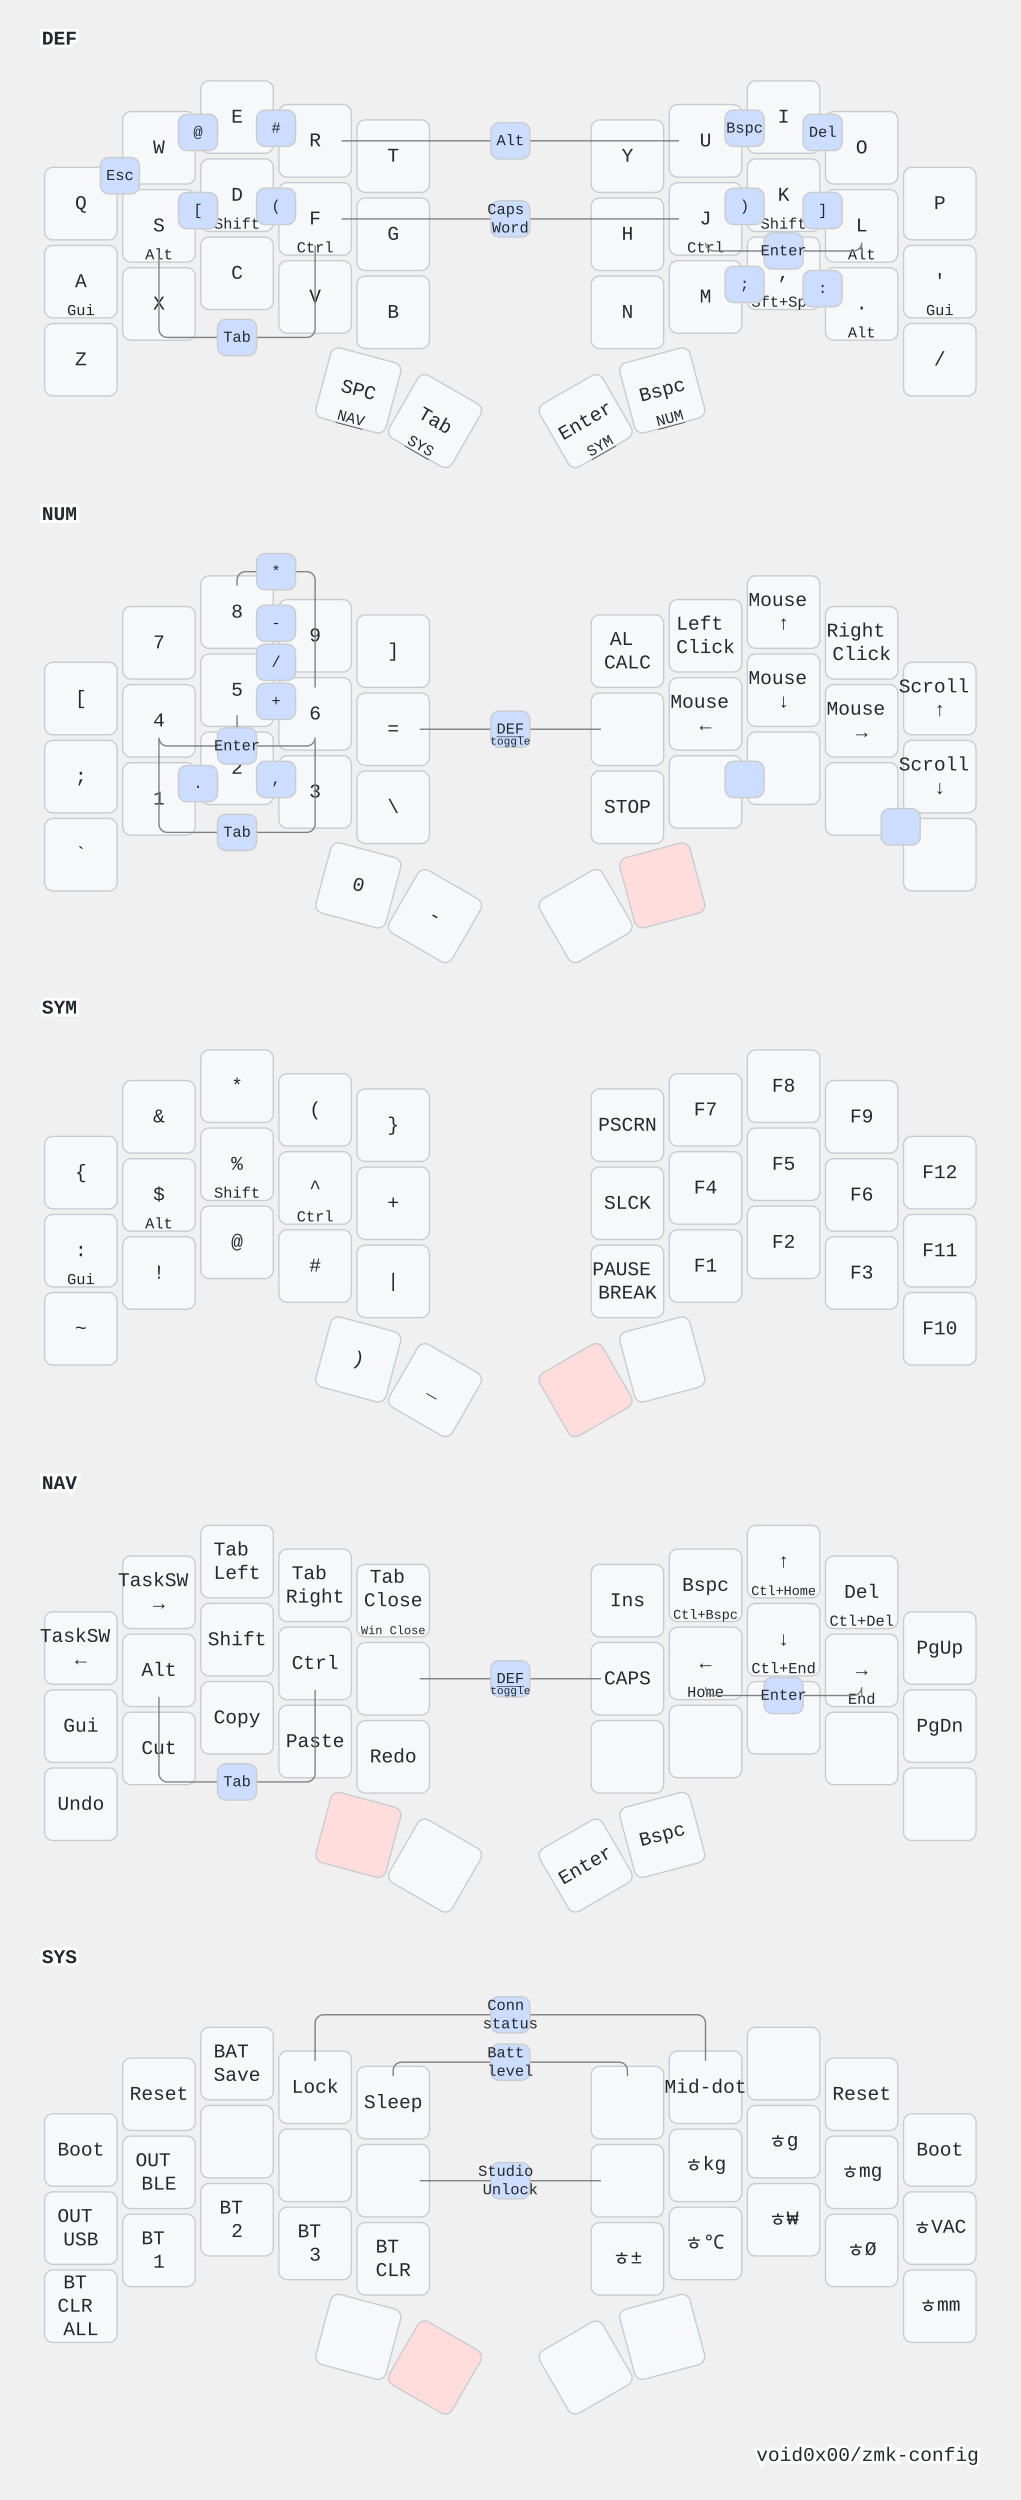
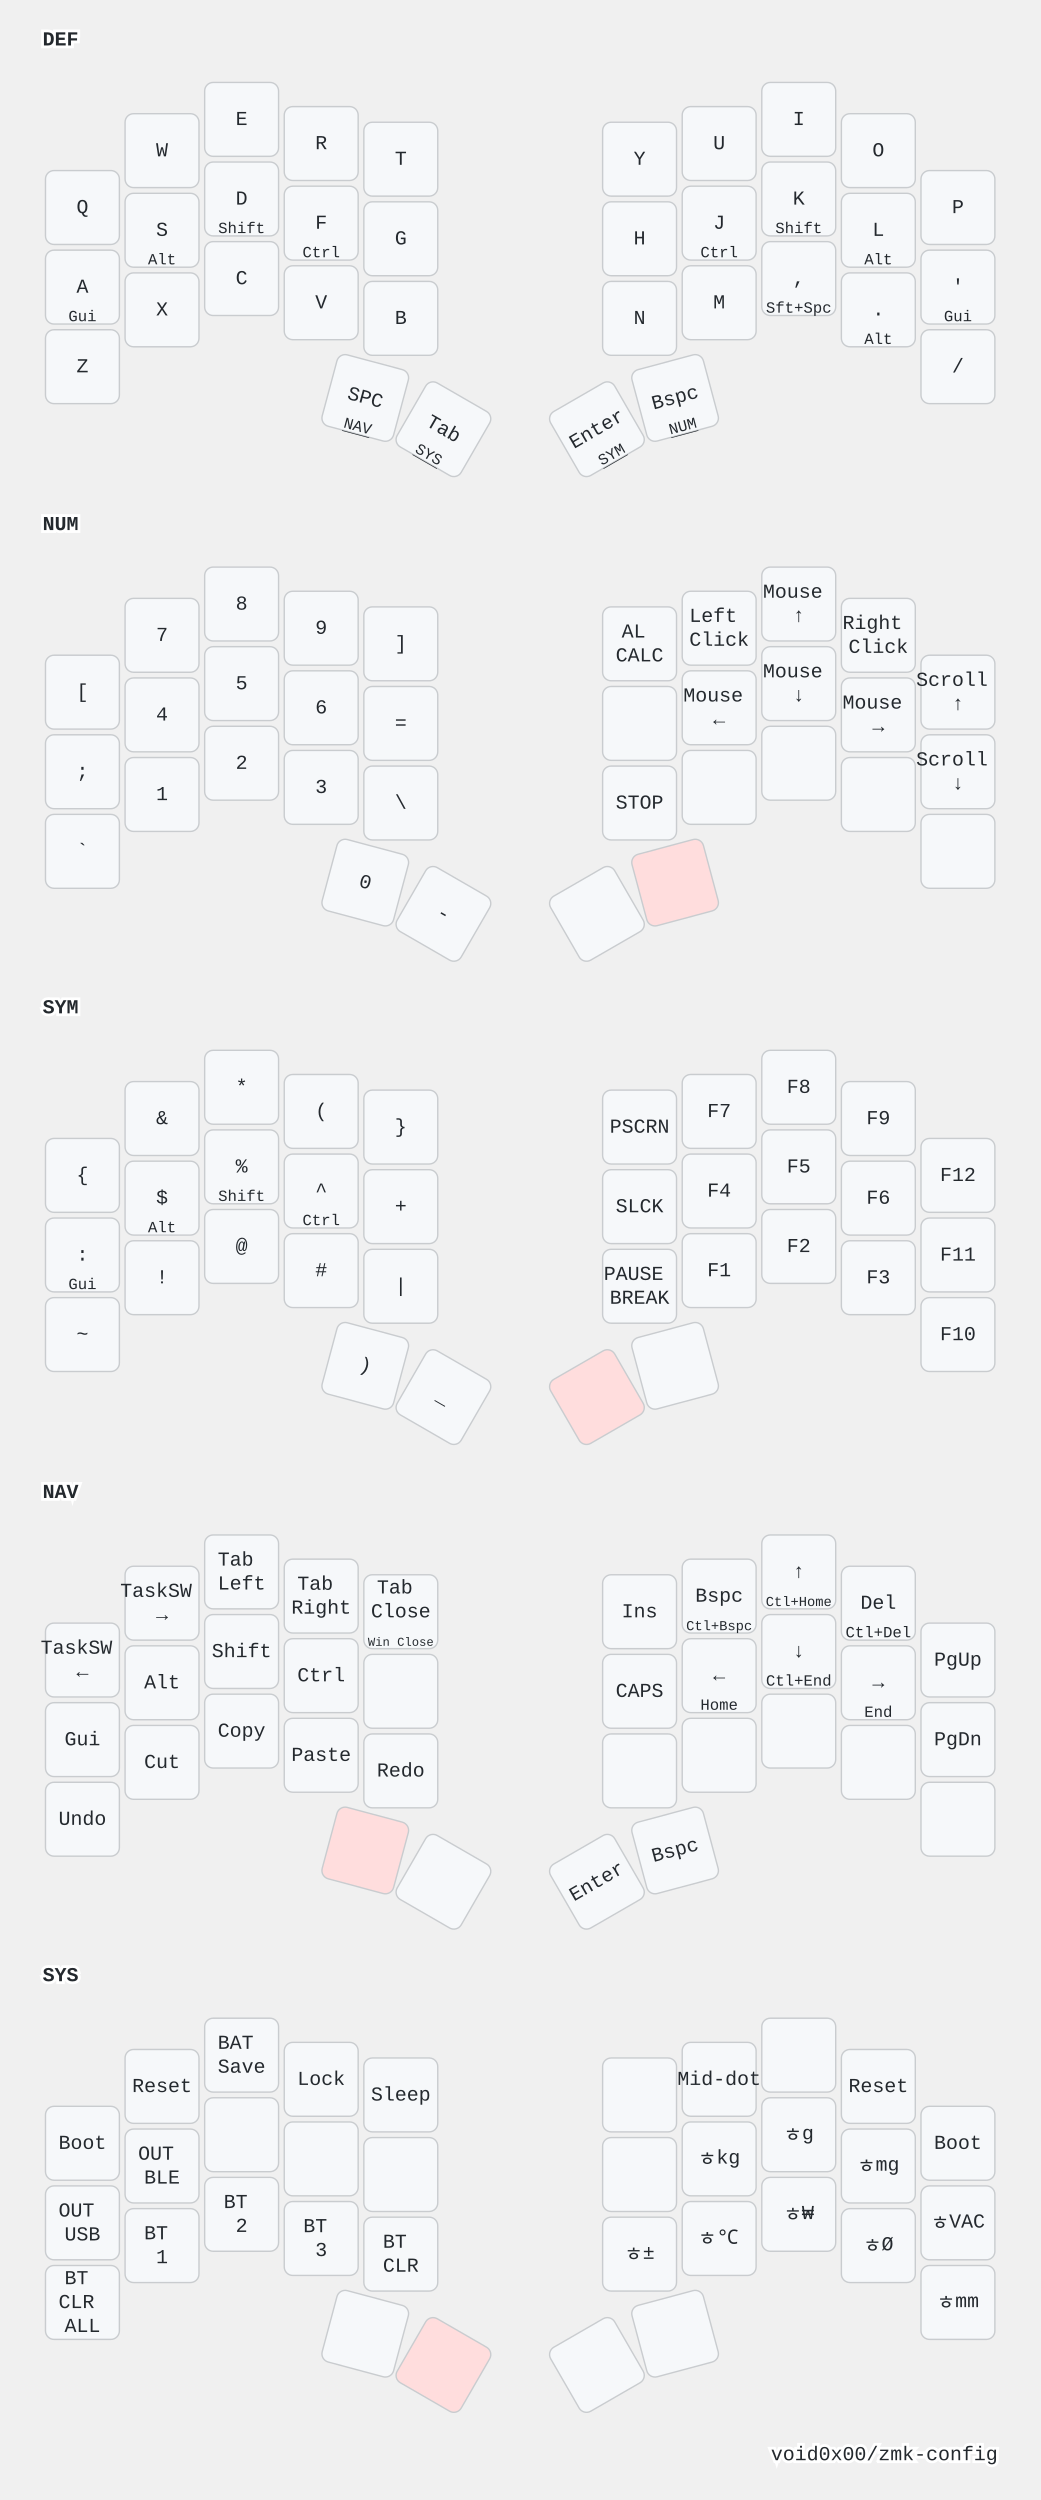
- <svg xmlns="http://www.w3.org/2000/svg" xmlns:xlink="http://www.w3.org/1999/xlink" width="732" height="1793" viewBox="0 0 732 1793" class="keymap">
+ <svg xmlns="http://www.w3.org/2000/svg" xmlns:xlink="http://www.w3.org/1999/xlink" width="732" height="1759" viewBox="0 0 732 1759" class="keymap">
  <defs>/* start glyphs */
- <svg id="mdi:play-pause">
-       <svg id="mdi-play-pause" viewBox="0 0 24 24">
-         <path d="M3,5V19L11,12M13,19H16V5H13M18,5V19H21V5" />
-       </svg>
-     </svg>
-     <svg id="mdi:skip-backward">
+ <svg id="mdi:skip-backward">
      <svg id="mdi-skip-backward" viewBox="0 0 24 24">
        <path d="M20,5V19L13,12M6,5V19H4V5M13,5V19L6,12" />
      </svg>
    </svg>
    <svg id="mdi:skip-forward">
      <svg id="mdi-skip-forward" viewBox="0 0 24 24">
        <path d="M4,5V19L11,12M18,5V19H20V5M11,5V19L18,12" />
      </svg>
    </svg>
    <svg id="mdi:volume-high">
      <svg id="mdi-volume-high" viewBox="0 0 24 24">
        <path d="M14,3.23V5.29C16.89,6.15 19,8.83 19,12C19,15.17 16.89,17.84 14,18.7V20.77C18,19.86 21,16.28 21,12C21,7.72 18,4.14 14,3.23M16.5,12C16.5,10.23 15.5,8.71 14,7.97V16C15.5,15.29 16.5,13.76 16.5,12M3,9V15H7L12,20V4L7,9H3Z" />
      </svg>
    </svg>
    <svg id="mdi:volume-medium">
      <svg id="mdi-volume-medium" viewBox="0 0 24 24">
        <path d="M5,9V15H9L14,20V4L9,9M18.5,12C18.5,10.23 17.5,8.71 16,7.97V16C17.5,15.29 18.5,13.76 18.5,12Z" />
      </svg>
    </svg>
-     <svg id="mdi:volume-off">
-       <svg id="mdi-volume-off" viewBox="0 0 24 24">
-         <path d="M12,4L9.91,6.09L12,8.18M4.27,3L3,4.27L7.73,9H3V15H7L12,20V13.27L16.25,17.53C15.58,18.04 14.83,18.46 14,18.7V20.77C15.38,20.45 16.63,19.82 17.68,18.96L19.73,21L21,19.73L12,10.73M19,12C19,12.94 18.8,13.82 18.46,14.64L19.97,16.15C20.62,14.91 21,13.5 21,12C21,7.72 18,4.14 14,3.23V5.29C16.89,6.15 19,8.83 19,12M16.5,12C16.5,10.23 15.5,8.71 14,7.97V10.18L16.45,12.63C16.5,12.43 16.5,12.21 16.5,12Z" />
-       </svg>
-     </svg>
  </defs>/* end glyphs */
<style>/* inherit to force styles through use tags */
svg path {
    fill: inherit;
}

/* font and background color specifications */
svg.keymap {
    font-family: SFMono-Regular,Consolas,Liberation Mono,Menlo,monospace;
    font-size: 14px;
    font-kerning: normal;
    text-rendering: optimizeLegibility;
    fill: #24292e;
}

/* default key styling */
rect.key {
    fill: #f6f8fa;
}

rect.key, rect.combo {
    stroke: #c9cccf;
    stroke-width: 1;
}

/* default key side styling, only used is draw_key_sides is set */
rect.side {
    filter: brightness(90%);
}

/* color accent for combo boxes */
rect.combo, rect.combo-separate {
    fill: #cdf;
}

/* color accent for held keys */
rect.held, rect.combo.held {
    fill: #fdd;
}

/* color accent for ghost (optional) keys */
rect.ghost, rect.combo.ghost {
    stroke-dasharray: 4, 4;
    stroke-width: 2;
}

text {
    text-anchor: middle;
    dominant-baseline: middle;
}

/* styling for layer labels */
text.label {
    font-weight: bold;
    text-anchor: start;
    stroke: white;
    stroke-width: 4;
    paint-order: stroke;
}

/* styling for optional footer */
text.footer {
    text-anchor: end;
    dominant-baseline: auto;
    stroke: white;
    stroke-width: 4;
    paint-order: stroke;
}

/* styling for combo tap, and key non-tap label text */
text.combo, text.hold, text.shifted, text.left, text.right {
    font-size: 11px;
}

text.hold {
    text-anchor: middle;
    dominant-baseline: auto;
}

text.shifted {
    text-anchor: middle;
    dominant-baseline: hanging;
}

text.left {
    text-anchor: start;
}

text.right {
    text-anchor: end;
}

text.layer-activator {
    text-decoration: underline;
}

/* styling for hold/shifted label text in combo box */
text.combo.hold, text.combo.shifted, text.combo.left, text.combo.right {
    font-size: 8px;
}

/* lighter symbol for transparent keys */
text.trans {
    fill: #7b7e81;
}

/* styling for combo dendrons */
path.combo {
    stroke-width: 1;
    stroke: gray;
    fill: none;
}

/* Start Tabler Icons Cleanup */
/* cannot use height/width with glyphs */
.icon-tabler &gt; path {
    fill: inherit;
    stroke: inherit;
    stroke-width: 2;
}
/* hide tabler's default box */
.icon-tabler &gt; path[stroke="none"][fill="none"] {
    visibility: hidden;
}
/* End Tabler Icons Cleanup */

@media (prefers-color-scheme: dark) {
svg.keymap { fill: #d1d6db; }
rect.key { fill: #3f4750; }
rect.key, rect.combo { stroke: #60666c; }
rect.combo, rect.combo-separate { fill: #1f3d7a; }
rect.held, rect.combo.held { fill: #854747; }
text.label, text.footer { stroke: black; }
text.trans { fill: #7e8184; }
path.combo { stroke: #7f7f7f; }

}</style>
  <g transform="translate(30, 0)" class="layer-DEF">
    <text x="0" y="28" class="label" id="DEF">DEF</text>
    <g transform="translate(0, 56)">
      <g transform="translate(28, 90)" class="key keypos-0">
        <rect rx="6" ry="6" x="-26" y="-26" width="52" height="52" class="key" />
        <text x="0" y="0" class="key tap">Q</text>
      </g>
      <g transform="translate(84, 50)" class="key keypos-1">
        <rect rx="6" ry="6" x="-26" y="-26" width="52" height="52" class="key" />
        <text x="0" y="0" class="key tap">W</text>
      </g>
      <g transform="translate(140, 28)" class="key keypos-2">
        <rect rx="6" ry="6" x="-26" y="-26" width="52" height="52" class="key" />
        <text x="0" y="0" class="key tap">E</text>
      </g>
      <g transform="translate(196, 45)" class="key keypos-3">
        <rect rx="6" ry="6" x="-26" y="-26" width="52" height="52" class="key" />
        <text x="0" y="0" class="key tap">R</text>
      </g>
      <g transform="translate(252, 56)" class="key keypos-4">
        <rect rx="6" ry="6" x="-26" y="-26" width="52" height="52" class="key" />
        <text x="0" y="0" class="key tap">T</text>
      </g>
      <g transform="translate(420, 56)" class="key keypos-5">
        <rect rx="6" ry="6" x="-26" y="-26" width="52" height="52" class="key" />
        <text x="0" y="0" class="key tap">Y</text>
      </g>
      <g transform="translate(476, 45)" class="key keypos-6">
        <rect rx="6" ry="6" x="-26" y="-26" width="52" height="52" class="key" />
        <text x="0" y="0" class="key tap">U</text>
      </g>
      <g transform="translate(532, 28)" class="key keypos-7">
        <rect rx="6" ry="6" x="-26" y="-26" width="52" height="52" class="key" />
        <text x="0" y="0" class="key tap">I</text>
      </g>
      <g transform="translate(588, 50)" class="key keypos-8">
        <rect rx="6" ry="6" x="-26" y="-26" width="52" height="52" class="key" />
        <text x="0" y="0" class="key tap">O</text>
      </g>
      <g transform="translate(644, 90)" class="key keypos-9">
        <rect rx="6" ry="6" x="-26" y="-26" width="52" height="52" class="key" />
        <text x="0" y="0" class="key tap">P</text>
      </g>
      <g transform="translate(28, 146)" class="key keypos-10">
        <rect rx="6" ry="6" x="-26" y="-26" width="52" height="52" class="key" />
        <text x="0" y="0" class="key tap">A</text>
        <text x="0" y="24" class="key hold">Gui</text>
      </g>
      <g transform="translate(84, 106)" class="key keypos-11">
        <rect rx="6" ry="6" x="-26" y="-26" width="52" height="52" class="key" />
        <text x="0" y="0" class="key tap">S</text>
        <text x="0" y="24" class="key hold">Alt</text>
      </g>
      <g transform="translate(140, 84)" class="key keypos-12">
        <rect rx="6" ry="6" x="-26" y="-26" width="52" height="52" class="key" />
        <text x="0" y="0" class="key tap">D</text>
        <text x="0" y="24" class="key hold">Shift</text>
      </g>
      <g transform="translate(196, 101)" class="key keypos-13">
        <rect rx="6" ry="6" x="-26" y="-26" width="52" height="52" class="key" />
        <text x="0" y="0" class="key tap">F</text>
        <text x="0" y="24" class="key hold">Ctrl</text>
      </g>
      <g transform="translate(252, 112)" class="key keypos-14">
        <rect rx="6" ry="6" x="-26" y="-26" width="52" height="52" class="key" />
        <text x="0" y="0" class="key tap">G</text>
      </g>
      <g transform="translate(420, 112)" class="key keypos-15">
        <rect rx="6" ry="6" x="-26" y="-26" width="52" height="52" class="key" />
        <text x="0" y="0" class="key tap">H</text>
      </g>
      <g transform="translate(476, 101)" class="key keypos-16">
        <rect rx="6" ry="6" x="-26" y="-26" width="52" height="52" class="key" />
        <text x="0" y="0" class="key tap">J</text>
        <text x="0" y="24" class="key hold">Ctrl</text>
      </g>
      <g transform="translate(532, 84)" class="key keypos-17">
        <rect rx="6" ry="6" x="-26" y="-26" width="52" height="52" class="key" />
        <text x="0" y="0" class="key tap">K</text>
        <text x="0" y="24" class="key hold">Shift</text>
      </g>
      <g transform="translate(588, 106)" class="key keypos-18">
        <rect rx="6" ry="6" x="-26" y="-26" width="52" height="52" class="key" />
        <text x="0" y="0" class="key tap">L</text>
        <text x="0" y="24" class="key hold">Alt</text>
      </g>
      <g transform="translate(644, 146)" class="key keypos-19">
        <rect rx="6" ry="6" x="-26" y="-26" width="52" height="52" class="key" />
        <text x="0" y="0" class="key tap">'</text>
        <text x="0" y="24" class="key hold">Gui</text>
      </g>
      <g transform="translate(28, 202)" class="key keypos-20">
        <rect rx="6" ry="6" x="-26" y="-26" width="52" height="52" class="key" />
        <text x="0" y="0" class="key tap">Z</text>
      </g>
      <g transform="translate(84, 162)" class="key keypos-21">
        <rect rx="6" ry="6" x="-26" y="-26" width="52" height="52" class="key" />
        <text x="0" y="0" class="key tap">X</text>
      </g>
      <g transform="translate(140, 140)" class="key keypos-22">
        <rect rx="6" ry="6" x="-26" y="-26" width="52" height="52" class="key" />
        <text x="0" y="0" class="key tap">C</text>
      </g>
      <g transform="translate(196, 157)" class="key keypos-23">
        <rect rx="6" ry="6" x="-26" y="-26" width="52" height="52" class="key" />
        <text x="0" y="0" class="key tap">V</text>
      </g>
      <g transform="translate(252, 168)" class="key keypos-24">
        <rect rx="6" ry="6" x="-26" y="-26" width="52" height="52" class="key" />
        <text x="0" y="0" class="key tap">B</text>
      </g>
      <g transform="translate(420, 168)" class="key keypos-25">
        <rect rx="6" ry="6" x="-26" y="-26" width="52" height="52" class="key" />
        <text x="0" y="0" class="key tap">N</text>
      </g>
      <g transform="translate(476, 157)" class="key keypos-26">
        <rect rx="6" ry="6" x="-26" y="-26" width="52" height="52" class="key" />
        <text x="0" y="0" class="key tap">M</text>
      </g>
      <g transform="translate(532, 140)" class="key keypos-27">
        <rect rx="6" ry="6" x="-26" y="-26" width="52" height="52" class="key" />
        <text x="0" y="0" class="key tap">,</text>
        <text x="0" y="24" class="key hold">Sft+Spc</text>
      </g>
      <g transform="translate(588, 162)" class="key keypos-28">
        <rect rx="6" ry="6" x="-26" y="-26" width="52" height="52" class="key" />
        <text x="0" y="0" class="key tap">.</text>
        <text x="0" y="24" class="key hold">Alt</text>
      </g>
      <g transform="translate(644, 202)" class="key keypos-29">
        <rect rx="6" ry="6" x="-26" y="-26" width="52" height="52" class="key" />
        <text x="0" y="0" class="key tap">/</text>
      </g>
      <g transform="translate(227, 224) rotate(15.0)" class="key keypos-30">
        <rect rx="6" ry="6" x="-26" y="-26" width="52" height="52" class="key" />
        <text x="0" y="0" class="key tap">SPC</text>
        <a href="#NAV">
          <text x="0" y="24" class="key hold layer-activator">NAV</text>
        </a>
      </g>
      <g transform="translate(282, 246) rotate(30.0)" class="key keypos-31">
        <rect rx="6" ry="6" x="-26" y="-26" width="52" height="52" class="key" />
        <text x="0" y="0" class="key tap">Tab</text>
        <a href="#SYS">
          <text x="0" y="24" class="key hold layer-activator">SYS</text>
        </a>
      </g>
      <g transform="translate(390, 246) rotate(-30.0)" class="key keypos-32">
        <rect rx="6" ry="6" x="-26" y="-26" width="52" height="52" class="key" />
        <text x="0" y="0" class="key tap">Enter</text>
        <a href="#SYM">
          <text x="0" y="24" class="key hold layer-activator">SYM</text>
        </a>
      </g>
      <g transform="translate(445, 224) rotate(-15.0)" class="key keypos-33">
        <rect rx="6" ry="6" x="-26" y="-26" width="52" height="52" class="key" />
        <text x="0" y="0" class="key tap">Bspc</text>
        <a href="#NUM">
          <text x="0" y="24" class="key hold layer-activator">NUM</text>
        </a>
      </g>
-       <g class="combo combopos-0">
-         <rect rx="6" ry="6" x="98" y="26" width="28" height="26" class="combo" />
-         <text x="112" y="39" class="combo tap">@</text>
-       </g>
-       <g class="combo combopos-1">
-         <rect rx="6" ry="6" x="154" y="23" width="28" height="26" class="combo" />
-         <text x="168" y="36" class="combo tap">#</text>
-       </g>
-       <g class="combo combopos-2">
-         <rect rx="6" ry="6" x="42" y="57" width="28" height="26" class="combo" />
-         <text x="56" y="70" class="combo tap">Esc</text>
-       </g>
-       <g class="combo combopos-3">
-         <rect rx="6" ry="6" x="546" y="26" width="28" height="26" class="combo" />
-         <text x="560" y="39" class="combo tap">Del</text>
-       </g>
-       <g class="combo combopos-4">
-         <rect rx="6" ry="6" x="490" y="23" width="28" height="26" class="combo" />
-         <text x="504" y="36" class="combo tap">Bspc</text>
-       </g>
-       <g class="combo combopos-5">
-         <rect rx="6" ry="6" x="154" y="79" width="28" height="26" class="combo" />
-         <text x="168" y="92" class="combo tap">(</text>
-       </g>
-       <g class="combo combopos-6">
-         <rect rx="6" ry="6" x="490" y="79" width="28" height="26" class="combo" />
-         <text x="504" y="92" class="combo tap">)</text>
-       </g>
-       <g class="combo combopos-7">
-         <rect rx="6" ry="6" x="98" y="82" width="28" height="26" class="combo" />
-         <text x="112" y="95" class="combo tap">[</text>
-       </g>
-       <g class="combo combopos-8">
-         <rect rx="6" ry="6" x="546" y="82" width="28" height="26" class="combo" />
-         <text x="560" y="95" class="combo tap">]</text>
-       </g>
-       <g class="combo combopos-9">
-         <path d="M140,186 h-50 a6.0,6.0 0 0 1 -6.0,-6.0 v-55" class="combo" />
-         <path d="M140,186 h50 a6.0,6.0 0 0 0 6.0,-6.0 v-60" class="combo" />
-         <rect rx="6" ry="6" x="126" y="173" width="28" height="26" class="combo" />
-         <text x="140" y="186" class="combo tap">Tab</text>
-       </g>
-       <g class="combo combopos-10">
-         <path d="M532,124 h50 a6.0,6.0 0 0 0 6.0,-6.0 v7" class="combo" />
-         <path d="M532,124 h-50 a6.0,6.0 0 0 1 -6.0,-6.0 v1" class="combo" />
-         <rect rx="6" ry="6" x="518" y="111" width="28" height="26" class="combo" />
-         <text x="532" y="124" class="combo tap">Enter</text>
-       </g>
-       <g class="combo combopos-11">
-         <rect rx="6" ry="6" x="490" y="135" width="28" height="26" class="combo" />
-         <text x="504" y="148" class="combo tap">;</text>
-       </g>
-       <g class="combo combopos-12">
-         <rect rx="6" ry="6" x="546" y="138" width="28" height="26" class="combo" />
-         <text x="560" y="151" class="combo tap">:</text>
-       </g>
-       <g class="combo combopos-13">
-         <path d="M336,101 l-121,0" class="combo" />
-         <path d="M336,101 l121,0" class="combo" />
-         <rect rx="6" ry="6" x="322" y="88" width="28" height="26" class="combo" />
-         <text x="336" y="101" class="combo tap">
-           <tspan x="336" dy="-0.6em">Caps</tspan>
-           <tspan x="336" dy="1.2em">Word</tspan>
-         </text>
-       </g>
-       <g class="combo combopos-14">
-         <path d="M336,45 l-121,0" class="combo" />
-         <path d="M336,45 l121,0" class="combo" />
-         <rect rx="6" ry="6" x="322" y="32" width="28" height="26" class="combo" />
-         <text x="336" y="45" class="combo tap">Alt</text>
-       </g>
    </g>
  </g>
  <g transform="translate(30, 341)" class="layer-NUM">
    <text x="0" y="28" class="label" id="NUM">NUM</text>
-     <g transform="translate(0, 70)">
+     <g transform="translate(0, 56)">
      <g transform="translate(28, 90)" class="key keypos-0">
        <rect rx="6" ry="6" x="-26" y="-26" width="52" height="52" class="key" />
        <text x="0" y="0" class="key tap">[</text>
      </g>
      <g transform="translate(84, 50)" class="key keypos-1">
        <rect rx="6" ry="6" x="-26" y="-26" width="52" height="52" class="key" />
        <text x="0" y="0" class="key tap">7</text>
      </g>
      <g transform="translate(140, 28)" class="key keypos-2">
        <rect rx="6" ry="6" x="-26" y="-26" width="52" height="52" class="key" />
        <text x="0" y="0" class="key tap">8</text>
      </g>
      <g transform="translate(196, 45)" class="key keypos-3">
        <rect rx="6" ry="6" x="-26" y="-26" width="52" height="52" class="key" />
        <text x="0" y="0" class="key tap">9</text>
      </g>
      <g transform="translate(252, 56)" class="key keypos-4">
        <rect rx="6" ry="6" x="-26" y="-26" width="52" height="52" class="key" />
        <text x="0" y="0" class="key tap">]</text>
      </g>
      <g transform="translate(420, 56)" class="key keypos-5">
        <rect rx="6" ry="6" x="-26" y="-26" width="52" height="52" class="key" />
        <text x="0" y="0" class="key tap">
          <tspan x="0" dy="-0.6em">AL</tspan>
          <tspan x="0" dy="1.2em">CALC</tspan>
        </text>
      </g>
      <g transform="translate(476, 45)" class="key keypos-6">
        <rect rx="6" ry="6" x="-26" y="-26" width="52" height="52" class="key" />
        <text x="0" y="0" class="key tap">
          <tspan x="0" dy="-0.6em">Left</tspan>
          <tspan x="0" dy="1.2em">Click</tspan>
        </text>
      </g>
      <g transform="translate(532, 28)" class="key keypos-7">
        <rect rx="6" ry="6" x="-26" y="-26" width="52" height="52" class="key" />
        <text x="0" y="0" class="key tap">
          <tspan x="0" dy="-0.6em">Mouse</tspan>
          <tspan x="0" dy="1.2em">↑</tspan>
        </text>
      </g>
      <g transform="translate(588, 50)" class="key keypos-8">
        <rect rx="6" ry="6" x="-26" y="-26" width="52" height="52" class="key" />
        <text x="0" y="0" class="key tap">
          <tspan x="0" dy="-0.6em">Right</tspan>
          <tspan x="0" dy="1.2em">Click</tspan>
        </text>
      </g>
      <g transform="translate(644, 90)" class="key keypos-9">
        <rect rx="6" ry="6" x="-26" y="-26" width="52" height="52" class="key" />
        <text x="0" y="0" class="key tap">
          <tspan x="0" dy="-0.6em">Scroll</tspan>
          <tspan x="0" dy="1.2em">↑</tspan>
        </text>
      </g>
      <g transform="translate(28, 146)" class="key keypos-10">
        <rect rx="6" ry="6" x="-26" y="-26" width="52" height="52" class="key" />
        <text x="0" y="0" class="key tap">;</text>
      </g>
      <g transform="translate(84, 106)" class="key keypos-11">
        <rect rx="6" ry="6" x="-26" y="-26" width="52" height="52" class="key" />
        <text x="0" y="0" class="key tap">4</text>
      </g>
      <g transform="translate(140, 84)" class="key keypos-12">
        <rect rx="6" ry="6" x="-26" y="-26" width="52" height="52" class="key" />
        <text x="0" y="0" class="key tap">5</text>
      </g>
      <g transform="translate(196, 101)" class="key keypos-13">
        <rect rx="6" ry="6" x="-26" y="-26" width="52" height="52" class="key" />
        <text x="0" y="0" class="key tap">6</text>
      </g>
      <g transform="translate(252, 112)" class="key keypos-14">
        <rect rx="6" ry="6" x="-26" y="-26" width="52" height="52" class="key" />
        <text x="0" y="0" class="key tap">=</text>
      </g>
      <g transform="translate(420, 112)" class="key keypos-15">
        <rect rx="6" ry="6" x="-26" y="-26" width="52" height="52" class="key" />
      </g>
      <g transform="translate(476, 101)" class="key keypos-16">
        <rect rx="6" ry="6" x="-26" y="-26" width="52" height="52" class="key" />
        <text x="0" y="0" class="key tap">
          <tspan x="0" dy="-0.6em">Mouse</tspan>
          <tspan x="0" dy="1.2em">←</tspan>
        </text>
      </g>
      <g transform="translate(532, 84)" class="key keypos-17">
        <rect rx="6" ry="6" x="-26" y="-26" width="52" height="52" class="key" />
        <text x="0" y="0" class="key tap">
          <tspan x="0" dy="-0.6em">Mouse</tspan>
          <tspan x="0" dy="1.2em">↓</tspan>
        </text>
      </g>
      <g transform="translate(588, 106)" class="key keypos-18">
        <rect rx="6" ry="6" x="-26" y="-26" width="52" height="52" class="key" />
        <text x="0" y="0" class="key tap">
          <tspan x="0" dy="-0.6em">Mouse</tspan>
          <tspan x="0" dy="1.2em">→</tspan>
        </text>
      </g>
      <g transform="translate(644, 146)" class="key keypos-19">
        <rect rx="6" ry="6" x="-26" y="-26" width="52" height="52" class="key" />
        <text x="0" y="0" class="key tap">
          <tspan x="0" dy="-0.6em">Scroll</tspan>
          <tspan x="0" dy="1.2em">↓</tspan>
        </text>
      </g>
      <g transform="translate(28, 202)" class="key keypos-20">
        <rect rx="6" ry="6" x="-26" y="-26" width="52" height="52" class="key" />
        <text x="0" y="0" class="key tap">`</text>
      </g>
      <g transform="translate(84, 162)" class="key keypos-21">
        <rect rx="6" ry="6" x="-26" y="-26" width="52" height="52" class="key" />
        <text x="0" y="0" class="key tap">1</text>
      </g>
      <g transform="translate(140, 140)" class="key keypos-22">
        <rect rx="6" ry="6" x="-26" y="-26" width="52" height="52" class="key" />
        <text x="0" y="0" class="key tap">2</text>
      </g>
      <g transform="translate(196, 157)" class="key keypos-23">
        <rect rx="6" ry="6" x="-26" y="-26" width="52" height="52" class="key" />
        <text x="0" y="0" class="key tap">3</text>
      </g>
      <g transform="translate(252, 168)" class="key keypos-24">
        <rect rx="6" ry="6" x="-26" y="-26" width="52" height="52" class="key" />
        <text x="0" y="0" class="key tap">\</text>
      </g>
      <g transform="translate(420, 168)" class="key keypos-25">
        <rect rx="6" ry="6" x="-26" y="-26" width="52" height="52" class="key" />
        <text x="0" y="0" class="key tap">STOP</text>
      </g>
      <g transform="translate(476, 157)" class="key keypos-26">
        <rect rx="6" ry="6" x="-26" y="-26" width="52" height="52" class="key" />
        <use href="#mdi:skip-backward" xlink:href="#mdi:skip-backward" x="-7" y="-7" height="14" width="14.0" class="key tap glyph mdi:skip-backward" />
      </g>
      <g transform="translate(532, 140)" class="key keypos-27">
        <rect rx="6" ry="6" x="-26" y="-26" width="52" height="52" class="key" />
        <use href="#mdi:skip-forward" xlink:href="#mdi:skip-forward" x="-7" y="-7" height="14" width="14.0" class="key tap glyph mdi:skip-forward" />
      </g>
      <g transform="translate(588, 162)" class="key keypos-28">
        <rect rx="6" ry="6" x="-26" y="-26" width="52" height="52" class="key" />
        <use href="#mdi:volume-medium" xlink:href="#mdi:volume-medium" x="-7" y="-7" height="14" width="14.0" class="key tap glyph mdi:volume-medium" />
      </g>
      <g transform="translate(644, 202)" class="key keypos-29">
        <rect rx="6" ry="6" x="-26" y="-26" width="52" height="52" class="key" />
        <use href="#mdi:volume-high" xlink:href="#mdi:volume-high" x="-7" y="-7" height="14" width="14.0" class="key tap glyph mdi:volume-high" />
      </g>
      <g transform="translate(227, 224) rotate(15.0)" class="key keypos-30">
        <rect rx="6" ry="6" x="-26" y="-26" width="52" height="52" class="key" />
        <text x="0" y="0" class="key tap">0</text>
      </g>
      <g transform="translate(282, 246) rotate(30.0)" class="key keypos-31">
        <rect rx="6" ry="6" x="-26" y="-26" width="52" height="52" class="key" />
        <text x="0" y="0" class="key tap">-</text>
      </g>
      <g transform="translate(390, 246) rotate(-30.0)" class="key trans keypos-32">
        <rect rx="6" ry="6" x="-26" y="-26" width="52" height="52" class="key trans" />
      </g>
      <g transform="translate(445, 224) rotate(-15.0)" class="key held keypos-33">
        <rect rx="6" ry="6" x="-26" y="-26" width="52" height="52" class="key held" />
      </g>
-       <g class="combo combopos-0">
-         <path d="M140,186 h-50 a6.0,6.0 0 0 1 -6.0,-6.0 v-55" class="combo" />
-         <path d="M140,186 h50 a6.0,6.0 0 0 0 6.0,-6.0 v-60" class="combo" />
-         <rect rx="6" ry="6" x="126" y="173" width="28" height="26" class="combo" />
-         <text x="140" y="186" class="combo tap">Tab</text>
-       </g>
-       <g class="combo combopos-1">
-         <rect rx="6" ry="6" x="602" y="169" width="28" height="26" class="combo" />
-         <use href="#mdi:volume-off" xlink:href="#mdi:volume-off" x="609" y="175" height="14" width="14.0" class="combo tap glyph mdi:volume-off" />
-       </g>
-       <g class="combo combopos-2">
-         <rect rx="6" ry="6" x="490" y="135" width="28" height="26" class="combo" />
-         <use href="#mdi:play-pause" xlink:href="#mdi:play-pause" x="497" y="141" height="14" width="14.0" class="combo tap glyph mdi:play-pause" />
-       </g>
-       <g class="combo combopos-3">
-         <path d="M336,112 l-65,0" class="combo" />
-         <path d="M336,112 l65,0" class="combo" />
-         <rect rx="6" ry="6" x="322" y="99" width="28" height="26" class="combo" />
-         <a href="#DEF">
-           <text x="336" y="112" class="combo tap layer-activator">DEF</text>
-         </a>
-         <text x="336" y="123" class="combo hold">toggle</text>
-       </g>
-       <g class="combo combopos-4">
-         <rect rx="6" ry="6" x="154" y="79" width="28" height="26" class="combo" />
-         <text x="168" y="92" class="combo tap">+</text>
-       </g>
-       <g class="combo combopos-5">
-         <rect rx="6" ry="6" x="154" y="23" width="28" height="26" class="combo" />
-         <text x="168" y="36" class="combo tap">-</text>
-       </g>
-       <g class="combo combopos-6">
-         <path d="M168,-1 h-22 a6.0,6.0 0 0 0 -6.0,6.0 v4" class="combo" />
-         <path d="M168,-1 h22 a6.0,6.0 0 0 1 6.0,6.0 v77" class="combo" />
-         <rect rx="6" ry="6" x="154" y="-14" width="28" height="26" class="combo" />
-         <text x="168" y="-1" class="combo tap">*</text>
-       </g>
-       <g class="combo combopos-7">
-         <rect rx="6" ry="6" x="154" y="51" width="28" height="26" class="combo" />
-         <text x="168" y="64" class="combo tap">/</text>
-       </g>
-       <g class="combo combopos-8">
-         <rect rx="6" ry="6" x="154" y="135" width="28" height="26" class="combo" />
-         <text x="168" y="148" class="combo tap">,</text>
-       </g>
-       <g class="combo combopos-9">
-         <rect rx="6" ry="6" x="98" y="138" width="28" height="26" class="combo" />
-         <text x="112" y="151" class="combo tap">.</text>
-       </g>
-       <g class="combo combopos-10">
-         <path d="M140,124 h-50 a6.0,6.0 0 0 1 -6.0,-6.0 v7" class="combo" />
-         <path d="M140,124 l0,-22" class="combo" />
-         <path d="M140,124 h50 a6.0,6.0 0 0 0 6.0,-6.0 v1" class="combo" />
-         <rect rx="6" ry="6" x="126" y="111" width="28" height="26" class="combo" />
-         <text x="140" y="124" class="combo tap">Enter</text>
-       </g>
    </g>
  </g>
-   <g transform="translate(30, 695)" class="layer-SYM">
+   <g transform="translate(30, 681)" class="layer-SYM">
    <text x="0" y="28" class="label" id="SYM">SYM</text>
    <g transform="translate(0, 56)">
      <g transform="translate(28, 90)" class="key keypos-0">
        <rect rx="6" ry="6" x="-26" y="-26" width="52" height="52" class="key" />
        <text x="0" y="0" class="key tap">{</text>
      </g>
      <g transform="translate(84, 50)" class="key keypos-1">
        <rect rx="6" ry="6" x="-26" y="-26" width="52" height="52" class="key" />
        <text x="0" y="0" class="key tap">&amp;</text>
      </g>
      <g transform="translate(140, 28)" class="key keypos-2">
        <rect rx="6" ry="6" x="-26" y="-26" width="52" height="52" class="key" />
        <text x="0" y="0" class="key tap">*</text>
      </g>
      <g transform="translate(196, 45)" class="key keypos-3">
        <rect rx="6" ry="6" x="-26" y="-26" width="52" height="52" class="key" />
        <text x="0" y="0" class="key tap">(</text>
      </g>
      <g transform="translate(252, 56)" class="key keypos-4">
        <rect rx="6" ry="6" x="-26" y="-26" width="52" height="52" class="key" />
        <text x="0" y="0" class="key tap">}</text>
      </g>
      <g transform="translate(420, 56)" class="key keypos-5">
        <rect rx="6" ry="6" x="-26" y="-26" width="52" height="52" class="key" />
        <text x="0" y="0" class="key tap">PSCRN</text>
      </g>
      <g transform="translate(476, 45)" class="key keypos-6">
        <rect rx="6" ry="6" x="-26" y="-26" width="52" height="52" class="key" />
        <text x="0" y="0" class="key tap">F7</text>
      </g>
      <g transform="translate(532, 28)" class="key keypos-7">
        <rect rx="6" ry="6" x="-26" y="-26" width="52" height="52" class="key" />
        <text x="0" y="0" class="key tap">F8</text>
      </g>
      <g transform="translate(588, 50)" class="key keypos-8">
        <rect rx="6" ry="6" x="-26" y="-26" width="52" height="52" class="key" />
        <text x="0" y="0" class="key tap">F9</text>
      </g>
      <g transform="translate(644, 90)" class="key keypos-9">
        <rect rx="6" ry="6" x="-26" y="-26" width="52" height="52" class="key" />
        <text x="0" y="0" class="key tap">F12</text>
      </g>
      <g transform="translate(28, 146)" class="key keypos-10">
        <rect rx="6" ry="6" x="-26" y="-26" width="52" height="52" class="key" />
        <text x="0" y="0" class="key tap">:</text>
        <text x="0" y="24" class="key hold">Gui</text>
      </g>
      <g transform="translate(84, 106)" class="key keypos-11">
        <rect rx="6" ry="6" x="-26" y="-26" width="52" height="52" class="key" />
        <text x="0" y="0" class="key tap">$</text>
        <text x="0" y="24" class="key hold">Alt</text>
      </g>
      <g transform="translate(140, 84)" class="key keypos-12">
        <rect rx="6" ry="6" x="-26" y="-26" width="52" height="52" class="key" />
        <text x="0" y="0" class="key tap">%</text>
        <text x="0" y="24" class="key hold">Shift</text>
      </g>
      <g transform="translate(196, 101)" class="key keypos-13">
        <rect rx="6" ry="6" x="-26" y="-26" width="52" height="52" class="key" />
        <text x="0" y="0" class="key tap">^</text>
        <text x="0" y="24" class="key hold">Ctrl</text>
      </g>
      <g transform="translate(252, 112)" class="key keypos-14">
        <rect rx="6" ry="6" x="-26" y="-26" width="52" height="52" class="key" />
        <text x="0" y="0" class="key tap">+</text>
      </g>
      <g transform="translate(420, 112)" class="key keypos-15">
        <rect rx="6" ry="6" x="-26" y="-26" width="52" height="52" class="key" />
        <text x="0" y="0" class="key tap">SLCK</text>
      </g>
      <g transform="translate(476, 101)" class="key keypos-16">
        <rect rx="6" ry="6" x="-26" y="-26" width="52" height="52" class="key" />
        <text x="0" y="0" class="key tap">F4</text>
      </g>
      <g transform="translate(532, 84)" class="key keypos-17">
        <rect rx="6" ry="6" x="-26" y="-26" width="52" height="52" class="key" />
        <text x="0" y="0" class="key tap">F5</text>
      </g>
      <g transform="translate(588, 106)" class="key keypos-18">
        <rect rx="6" ry="6" x="-26" y="-26" width="52" height="52" class="key" />
        <text x="0" y="0" class="key tap">F6</text>
      </g>
      <g transform="translate(644, 146)" class="key keypos-19">
        <rect rx="6" ry="6" x="-26" y="-26" width="52" height="52" class="key" />
        <text x="0" y="0" class="key tap">F11</text>
      </g>
      <g transform="translate(28, 202)" class="key keypos-20">
        <rect rx="6" ry="6" x="-26" y="-26" width="52" height="52" class="key" />
        <text x="0" y="0" class="key tap">~</text>
      </g>
      <g transform="translate(84, 162)" class="key keypos-21">
        <rect rx="6" ry="6" x="-26" y="-26" width="52" height="52" class="key" />
        <text x="0" y="0" class="key tap">!</text>
      </g>
      <g transform="translate(140, 140)" class="key keypos-22">
        <rect rx="6" ry="6" x="-26" y="-26" width="52" height="52" class="key" />
        <text x="0" y="0" class="key tap">@</text>
      </g>
      <g transform="translate(196, 157)" class="key keypos-23">
        <rect rx="6" ry="6" x="-26" y="-26" width="52" height="52" class="key" />
        <text x="0" y="0" class="key tap">#</text>
      </g>
      <g transform="translate(252, 168)" class="key keypos-24">
        <rect rx="6" ry="6" x="-26" y="-26" width="52" height="52" class="key" />
        <text x="0" y="0" class="key tap">|</text>
      </g>
      <g transform="translate(420, 168)" class="key keypos-25">
        <rect rx="6" ry="6" x="-26" y="-26" width="52" height="52" class="key" />
        <text x="0" y="0" class="key tap">
          <tspan x="0" dy="-0.6em">PAUSE</tspan>
          <tspan x="0" dy="1.2em">BREAK</tspan>
        </text>
      </g>
      <g transform="translate(476, 157)" class="key keypos-26">
        <rect rx="6" ry="6" x="-26" y="-26" width="52" height="52" class="key" />
        <text x="0" y="0" class="key tap">F1</text>
      </g>
      <g transform="translate(532, 140)" class="key keypos-27">
        <rect rx="6" ry="6" x="-26" y="-26" width="52" height="52" class="key" />
        <text x="0" y="0" class="key tap">F2</text>
      </g>
      <g transform="translate(588, 162)" class="key keypos-28">
        <rect rx="6" ry="6" x="-26" y="-26" width="52" height="52" class="key" />
        <text x="0" y="0" class="key tap">F3</text>
      </g>
      <g transform="translate(644, 202)" class="key keypos-29">
        <rect rx="6" ry="6" x="-26" y="-26" width="52" height="52" class="key" />
        <text x="0" y="0" class="key tap">F10</text>
      </g>
      <g transform="translate(227, 224) rotate(15.0)" class="key keypos-30">
        <rect rx="6" ry="6" x="-26" y="-26" width="52" height="52" class="key" />
        <text x="0" y="0" class="key tap">)</text>
      </g>
      <g transform="translate(282, 246) rotate(30.0)" class="key keypos-31">
        <rect rx="6" ry="6" x="-26" y="-26" width="52" height="52" class="key" />
        <text x="0" y="0" class="key tap">_</text>
      </g>
      <g transform="translate(390, 246) rotate(-30.0)" class="key held keypos-32">
        <rect rx="6" ry="6" x="-26" y="-26" width="52" height="52" class="key held" />
      </g>
      <g transform="translate(445, 224) rotate(-15.0)" class="key trans keypos-33">
        <rect rx="6" ry="6" x="-26" y="-26" width="52" height="52" class="key trans" />
      </g>
    </g>
  </g>
-   <g transform="translate(30, 1036)" class="layer-NAV">
+   <g transform="translate(30, 1022)" class="layer-NAV">
    <text x="0" y="28" class="label" id="NAV">NAV</text>
    <g transform="translate(0, 56)">
      <g transform="translate(28, 90)" class="key keypos-0">
        <rect rx="6" ry="6" x="-26" y="-26" width="52" height="52" class="key" />
        <text x="0" y="0" class="key tap">
          <tspan x="0" dy="-0.6em">TaskSW</tspan>
          <tspan x="0" dy="1.2em">←</tspan>
        </text>
      </g>
      <g transform="translate(84, 50)" class="key keypos-1">
        <rect rx="6" ry="6" x="-26" y="-26" width="52" height="52" class="key" />
        <text x="0" y="0" class="key tap">
          <tspan x="0" dy="-0.6em">TaskSW</tspan>
          <tspan x="0" dy="1.2em">→</tspan>
        </text>
      </g>
      <g transform="translate(140, 28)" class="key keypos-2">
        <rect rx="6" ry="6" x="-26" y="-26" width="52" height="52" class="key" />
        <text x="0" y="0" class="key tap">
          <tspan x="0" dy="-0.6em">Tab</tspan>
          <tspan x="0" dy="1.2em">Left</tspan>
        </text>
      </g>
      <g transform="translate(196, 45)" class="key keypos-3">
        <rect rx="6" ry="6" x="-26" y="-26" width="52" height="52" class="key" />
        <text x="0" y="0" class="key tap">
          <tspan x="0" dy="-0.6em">Tab</tspan>
          <tspan x="0" dy="1.2em">Right</tspan>
        </text>
      </g>
      <g transform="translate(252, 56)" class="key keypos-4">
        <rect rx="6" ry="6" x="-26" y="-26" width="52" height="52" class="key" />
        <text x="0" y="0" class="key tap">
          <tspan x="0" dy="-1.2em">Tab</tspan>
          <tspan x="0" dy="1.2em">Close</tspan>
        </text>
        <text x="0" y="24" class="key hold">
          <tspan style="font-size: 78%">Win Close</tspan>
        </text>
      </g>
      <g transform="translate(420, 56)" class="key keypos-5">
        <rect rx="6" ry="6" x="-26" y="-26" width="52" height="52" class="key" />
        <text x="0" y="0" class="key tap">Ins</text>
      </g>
      <g transform="translate(476, 45)" class="key keypos-6">
        <rect rx="6" ry="6" x="-26" y="-26" width="52" height="52" class="key" />
        <text x="0" y="0" class="key tap">Bspc</text>
        <text x="0" y="24" class="key hold">
          <tspan style="font-size: 88%">Ctl+Bspc</tspan>
        </text>
      </g>
      <g transform="translate(532, 28)" class="key keypos-7">
        <rect rx="6" ry="6" x="-26" y="-26" width="52" height="52" class="key" />
        <text x="0" y="0" class="key tap">↑</text>
        <text x="0" y="24" class="key hold">
          <tspan style="font-size: 88%">Ctl+Home</tspan>
        </text>
      </g>
      <g transform="translate(588, 50)" class="key keypos-8">
        <rect rx="6" ry="6" x="-26" y="-26" width="52" height="52" class="key" />
        <text x="0" y="0" class="key tap">Del</text>
        <text x="0" y="24" class="key hold">Ctl+Del</text>
      </g>
      <g transform="translate(644, 90)" class="key keypos-9">
        <rect rx="6" ry="6" x="-26" y="-26" width="52" height="52" class="key" />
        <text x="0" y="0" class="key tap">PgUp</text>
      </g>
      <g transform="translate(28, 146)" class="key keypos-10">
        <rect rx="6" ry="6" x="-26" y="-26" width="52" height="52" class="key" />
        <text x="0" y="0" class="key tap">Gui</text>
      </g>
      <g transform="translate(84, 106)" class="key keypos-11">
        <rect rx="6" ry="6" x="-26" y="-26" width="52" height="52" class="key" />
        <text x="0" y="0" class="key tap">Alt</text>
      </g>
      <g transform="translate(140, 84)" class="key keypos-12">
        <rect rx="6" ry="6" x="-26" y="-26" width="52" height="52" class="key" />
        <text x="0" y="0" class="key tap">Shift</text>
      </g>
      <g transform="translate(196, 101)" class="key keypos-13">
        <rect rx="6" ry="6" x="-26" y="-26" width="52" height="52" class="key" />
        <text x="0" y="0" class="key tap">Ctrl</text>
      </g>
      <g transform="translate(252, 112)" class="key keypos-14">
        <rect rx="6" ry="6" x="-26" y="-26" width="52" height="52" class="key" />
      </g>
      <g transform="translate(420, 112)" class="key keypos-15">
        <rect rx="6" ry="6" x="-26" y="-26" width="52" height="52" class="key" />
        <text x="0" y="0" class="key tap">CAPS</text>
      </g>
      <g transform="translate(476, 101)" class="key keypos-16">
        <rect rx="6" ry="6" x="-26" y="-26" width="52" height="52" class="key" />
        <text x="0" y="0" class="key tap">←</text>
        <text x="0" y="24" class="key hold">Home</text>
      </g>
      <g transform="translate(532, 84)" class="key keypos-17">
        <rect rx="6" ry="6" x="-26" y="-26" width="52" height="52" class="key" />
        <text x="0" y="0" class="key tap">↓</text>
        <text x="0" y="24" class="key hold">Ctl+End</text>
      </g>
      <g transform="translate(588, 106)" class="key keypos-18">
        <rect rx="6" ry="6" x="-26" y="-26" width="52" height="52" class="key" />
        <text x="0" y="0" class="key tap">→</text>
        <text x="0" y="24" class="key hold">End</text>
      </g>
      <g transform="translate(644, 146)" class="key keypos-19">
        <rect rx="6" ry="6" x="-26" y="-26" width="52" height="52" class="key" />
        <text x="0" y="0" class="key tap">PgDn</text>
      </g>
      <g transform="translate(28, 202)" class="key keypos-20">
        <rect rx="6" ry="6" x="-26" y="-26" width="52" height="52" class="key" />
        <text x="0" y="0" class="key tap">Undo</text>
      </g>
      <g transform="translate(84, 162)" class="key keypos-21">
        <rect rx="6" ry="6" x="-26" y="-26" width="52" height="52" class="key" />
        <text x="0" y="0" class="key tap">Cut</text>
      </g>
      <g transform="translate(140, 140)" class="key keypos-22">
        <rect rx="6" ry="6" x="-26" y="-26" width="52" height="52" class="key" />
        <text x="0" y="0" class="key tap">Copy</text>
      </g>
      <g transform="translate(196, 157)" class="key keypos-23">
        <rect rx="6" ry="6" x="-26" y="-26" width="52" height="52" class="key" />
        <text x="0" y="0" class="key tap">Paste</text>
      </g>
      <g transform="translate(252, 168)" class="key keypos-24">
        <rect rx="6" ry="6" x="-26" y="-26" width="52" height="52" class="key" />
        <text x="0" y="0" class="key tap">Redo</text>
      </g>
      <g transform="translate(420, 168)" class="key keypos-25">
        <rect rx="6" ry="6" x="-26" y="-26" width="52" height="52" class="key" />
      </g>
      <g transform="translate(476, 157)" class="key keypos-26">
        <rect rx="6" ry="6" x="-26" y="-26" width="52" height="52" class="key" />
      </g>
      <g transform="translate(532, 140)" class="key keypos-27">
        <rect rx="6" ry="6" x="-26" y="-26" width="52" height="52" class="key" />
      </g>
      <g transform="translate(588, 162)" class="key keypos-28">
        <rect rx="6" ry="6" x="-26" y="-26" width="52" height="52" class="key" />
      </g>
      <g transform="translate(644, 202)" class="key keypos-29">
        <rect rx="6" ry="6" x="-26" y="-26" width="52" height="52" class="key" />
      </g>
      <g transform="translate(227, 224) rotate(15.0)" class="key held keypos-30">
        <rect rx="6" ry="6" x="-26" y="-26" width="52" height="52" class="key held" />
      </g>
      <g transform="translate(282, 246) rotate(30.0)" class="key trans keypos-31">
        <rect rx="6" ry="6" x="-26" y="-26" width="52" height="52" class="key trans" />
      </g>
      <g transform="translate(390, 246) rotate(-30.0)" class="key keypos-32">
        <rect rx="6" ry="6" x="-26" y="-26" width="52" height="52" class="key" />
        <text x="0" y="0" class="key tap">Enter</text>
      </g>
      <g transform="translate(445, 224) rotate(-15.0)" class="key keypos-33">
        <rect rx="6" ry="6" x="-26" y="-26" width="52" height="52" class="key" />
        <text x="0" y="0" class="key tap">Bspc</text>
      </g>
-       <g class="combo combopos-0">
-         <path d="M140,186 h-50 a6.0,6.0 0 0 1 -6.0,-6.0 v-55" class="combo" />
-         <path d="M140,186 h50 a6.0,6.0 0 0 0 6.0,-6.0 v-60" class="combo" />
-         <rect rx="6" ry="6" x="126" y="173" width="28" height="26" class="combo" />
-         <text x="140" y="186" class="combo tap">Tab</text>
-       </g>
-       <g class="combo combopos-1">
-         <path d="M532,124 h50 a6.0,6.0 0 0 0 6.0,-6.0 v7" class="combo" />
-         <path d="M532,124 h-50 a6.0,6.0 0 0 1 -6.0,-6.0 v1" class="combo" />
-         <rect rx="6" ry="6" x="518" y="111" width="28" height="26" class="combo" />
-         <text x="532" y="124" class="combo tap">Enter</text>
-       </g>
-       <g class="combo combopos-2">
-         <path d="M336,112 l-65,0" class="combo" />
-         <path d="M336,112 l65,0" class="combo" />
-         <rect rx="6" ry="6" x="322" y="99" width="28" height="26" class="combo" />
-         <a href="#DEF">
-           <text x="336" y="112" class="combo tap layer-activator">DEF</text>
-         </a>
-         <text x="336" y="123" class="combo hold">toggle</text>
-       </g>
    </g>
  </g>
-   <g transform="translate(30, 1376)" class="layer-SYS">
+   <g transform="translate(30, 1362)" class="layer-SYS">
    <text x="0" y="28" class="label" id="SYS">SYS</text>
-     <g transform="translate(0, 76)">
+     <g transform="translate(0, 56)">
      <g transform="translate(28, 90)" class="key keypos-0">
        <rect rx="6" ry="6" x="-26" y="-26" width="52" height="52" class="key" />
        <text x="0" y="0" class="key tap">Boot</text>
      </g>
      <g transform="translate(84, 50)" class="key keypos-1">
        <rect rx="6" ry="6" x="-26" y="-26" width="52" height="52" class="key" />
        <text x="0" y="0" class="key tap">Reset</text>
      </g>
      <g transform="translate(140, 28)" class="key keypos-2">
        <rect rx="6" ry="6" x="-26" y="-26" width="52" height="52" class="key" />
        <text x="0" y="0" class="key tap">
          <tspan x="0" dy="-0.6em">BAT</tspan>
          <tspan x="0" dy="1.2em">Save</tspan>
        </text>
      </g>
      <g transform="translate(196, 45)" class="key keypos-3">
        <rect rx="6" ry="6" x="-26" y="-26" width="52" height="52" class="key" />
        <text x="0" y="0" class="key tap">Lock</text>
      </g>
      <g transform="translate(252, 56)" class="key keypos-4">
        <rect rx="6" ry="6" x="-26" y="-26" width="52" height="52" class="key" />
        <text x="0" y="0" class="key tap">Sleep</text>
      </g>
      <g transform="translate(420, 56)" class="key keypos-5">
        <rect rx="6" ry="6" x="-26" y="-26" width="52" height="52" class="key" />
      </g>
      <g transform="translate(476, 45)" class="key keypos-6">
        <rect rx="6" ry="6" x="-26" y="-26" width="52" height="52" class="key" />
        <text x="0" y="0" class="key tap">Mid-dot</text>
      </g>
      <g transform="translate(532, 28)" class="key keypos-7">
        <rect rx="6" ry="6" x="-26" y="-26" width="52" height="52" class="key" />
      </g>
      <g transform="translate(588, 50)" class="key keypos-8">
        <rect rx="6" ry="6" x="-26" y="-26" width="52" height="52" class="key" />
        <text x="0" y="0" class="key tap">Reset</text>
      </g>
      <g transform="translate(644, 90)" class="key keypos-9">
        <rect rx="6" ry="6" x="-26" y="-26" width="52" height="52" class="key" />
        <text x="0" y="0" class="key tap">Boot</text>
      </g>
      <g transform="translate(28, 146)" class="key keypos-10">
        <rect rx="6" ry="6" x="-26" y="-26" width="52" height="52" class="key" />
        <text x="0" y="0" class="key tap">
          <tspan x="0" dy="-0.6em">OUT</tspan>
          <tspan x="0" dy="1.2em">USB</tspan>
        </text>
      </g>
      <g transform="translate(84, 106)" class="key keypos-11">
        <rect rx="6" ry="6" x="-26" y="-26" width="52" height="52" class="key" />
        <text x="0" y="0" class="key tap">
          <tspan x="0" dy="-0.6em">OUT</tspan>
          <tspan x="0" dy="1.2em">BLE</tspan>
        </text>
      </g>
      <g transform="translate(140, 84)" class="key keypos-12">
        <rect rx="6" ry="6" x="-26" y="-26" width="52" height="52" class="key" />
      </g>
      <g transform="translate(196, 101)" class="key keypos-13">
        <rect rx="6" ry="6" x="-26" y="-26" width="52" height="52" class="key" />
      </g>
      <g transform="translate(252, 112)" class="key keypos-14">
        <rect rx="6" ry="6" x="-26" y="-26" width="52" height="52" class="key" />
      </g>
      <g transform="translate(420, 112)" class="key keypos-15">
        <rect rx="6" ry="6" x="-26" y="-26" width="52" height="52" class="key" />
      </g>
      <g transform="translate(476, 101)" class="key keypos-16">
        <rect rx="6" ry="6" x="-26" y="-26" width="52" height="52" class="key" />
        <text x="0" y="0" class="key tap">ㅎkg</text>
      </g>
      <g transform="translate(532, 84)" class="key keypos-17">
        <rect rx="6" ry="6" x="-26" y="-26" width="52" height="52" class="key" />
        <text x="0" y="0" class="key tap">ㅎg</text>
      </g>
      <g transform="translate(588, 106)" class="key keypos-18">
        <rect rx="6" ry="6" x="-26" y="-26" width="52" height="52" class="key" />
        <text x="0" y="0" class="key tap">ㅎmg</text>
      </g>
      <g transform="translate(644, 146)" class="key keypos-19">
        <rect rx="6" ry="6" x="-26" y="-26" width="52" height="52" class="key" />
        <text x="0" y="0" class="key tap">ㅎVAC</text>
      </g>
      <g transform="translate(28, 202)" class="key keypos-20">
        <rect rx="6" ry="6" x="-26" y="-26" width="52" height="52" class="key" />
        <text x="0" y="0" class="key tap">
          <tspan x="0" dy="-1.2em">BT</tspan>
          <tspan x="0" dy="1.2em">CLR</tspan>
          <tspan x="0" dy="1.2em">ALL</tspan>
        </text>
      </g>
      <g transform="translate(84, 162)" class="key keypos-21">
        <rect rx="6" ry="6" x="-26" y="-26" width="52" height="52" class="key" />
        <text x="0" y="0" class="key tap">
          <tspan x="0" dy="-0.6em">BT</tspan>
          <tspan x="0" dy="1.2em">1</tspan>
        </text>
      </g>
      <g transform="translate(140, 140)" class="key keypos-22">
        <rect rx="6" ry="6" x="-26" y="-26" width="52" height="52" class="key" />
        <text x="0" y="0" class="key tap">
          <tspan x="0" dy="-0.6em">BT</tspan>
          <tspan x="0" dy="1.2em">2</tspan>
        </text>
      </g>
      <g transform="translate(196, 157)" class="key keypos-23">
        <rect rx="6" ry="6" x="-26" y="-26" width="52" height="52" class="key" />
        <text x="0" y="0" class="key tap">
          <tspan x="0" dy="-0.6em">BT</tspan>
          <tspan x="0" dy="1.2em">3</tspan>
        </text>
      </g>
      <g transform="translate(252, 168)" class="key keypos-24">
        <rect rx="6" ry="6" x="-26" y="-26" width="52" height="52" class="key" />
        <text x="0" y="0" class="key tap">
          <tspan x="0" dy="-0.6em">BT</tspan>
          <tspan x="0" dy="1.2em">CLR</tspan>
        </text>
      </g>
      <g transform="translate(420, 168)" class="key keypos-25">
        <rect rx="6" ry="6" x="-26" y="-26" width="52" height="52" class="key" />
        <text x="0" y="0" class="key tap">ㅎ±</text>
      </g>
      <g transform="translate(476, 157)" class="key keypos-26">
        <rect rx="6" ry="6" x="-26" y="-26" width="52" height="52" class="key" />
        <text x="0" y="0" class="key tap">ㅎ℃</text>
      </g>
      <g transform="translate(532, 140)" class="key keypos-27">
        <rect rx="6" ry="6" x="-26" y="-26" width="52" height="52" class="key" />
        <text x="0" y="0" class="key tap">ㅎ₩</text>
      </g>
      <g transform="translate(588, 162)" class="key keypos-28">
        <rect rx="6" ry="6" x="-26" y="-26" width="52" height="52" class="key" />
        <text x="0" y="0" class="key tap">ㅎØ</text>
      </g>
      <g transform="translate(644, 202)" class="key keypos-29">
        <rect rx="6" ry="6" x="-26" y="-26" width="52" height="52" class="key" />
        <text x="0" y="0" class="key tap">ㅎmm</text>
      </g>
      <g transform="translate(227, 224) rotate(15.0)" class="key trans keypos-30">
        <rect rx="6" ry="6" x="-26" y="-26" width="52" height="52" class="key trans" />
      </g>
      <g transform="translate(282, 246) rotate(30.0)" class="key held keypos-31">
        <rect rx="6" ry="6" x="-26" y="-26" width="52" height="52" class="key held" />
      </g>
      <g transform="translate(390, 246) rotate(-30.0)" class="key trans keypos-32">
        <rect rx="6" ry="6" x="-26" y="-26" width="52" height="52" class="key trans" />
      </g>
      <g transform="translate(445, 224) rotate(-15.0)" class="key trans keypos-33">
        <rect rx="6" ry="6" x="-26" y="-26" width="52" height="52" class="key trans" />
      </g>
-       <g class="combo combopos-0">
-         <path d="M336,27 h-78 a6.0,6.0 0 0 0 -6.0,6.0 v4" class="combo" />
-         <path d="M336,27 h78 a6.0,6.0 0 0 1 6.0,6.0 v4" class="combo" />
-         <rect rx="6" ry="6" x="322" y="14" width="28" height="26" class="combo" />
-         <text x="336" y="27" class="combo tap">
-           <tspan x="336" dy="-0.6em">Batt</tspan>
-           <tspan x="336" dy="1.2em">level</tspan>
-         </text>
-       </g>
-       <g class="combo combopos-1">
-         <path d="M336,-7 h-134 a6.0,6.0 0 0 0 -6.0,6.0 v27" class="combo" />
-         <path d="M336,-7 h134 a6.0,6.0 0 0 1 6.0,6.0 v27" class="combo" />
-         <rect rx="6" ry="6" x="322" y="-20" width="28" height="26" class="combo" />
-         <text x="336" y="-7" class="combo tap">
-           <tspan x="336" dy="-0.6em">Conn</tspan>
-           <tspan x="336" dy="1.2em">status</tspan>
-         </text>
-       </g>
-       <g class="combo combopos-2">
-         <path d="M336,112 l-65,0" class="combo" />
-         <path d="M336,112 l65,0" class="combo" />
-         <rect rx="6" ry="6" x="322" y="99" width="28" height="26" class="combo" />
-         <text x="336" y="112" class="combo tap">
-           <tspan x="336" dy="-0.6em">Studio</tspan>
-           <tspan x="336" dy="1.2em">Unlock</tspan>
-         </text>
-       </g>
    </g>
  </g>
-   <text x="702.0" y="1765.0" class="footer">void0x00/zmk-config</text>
+   <text x="702.0" y="1731.0" class="footer">void0x00/zmk-config</text>
</svg>
